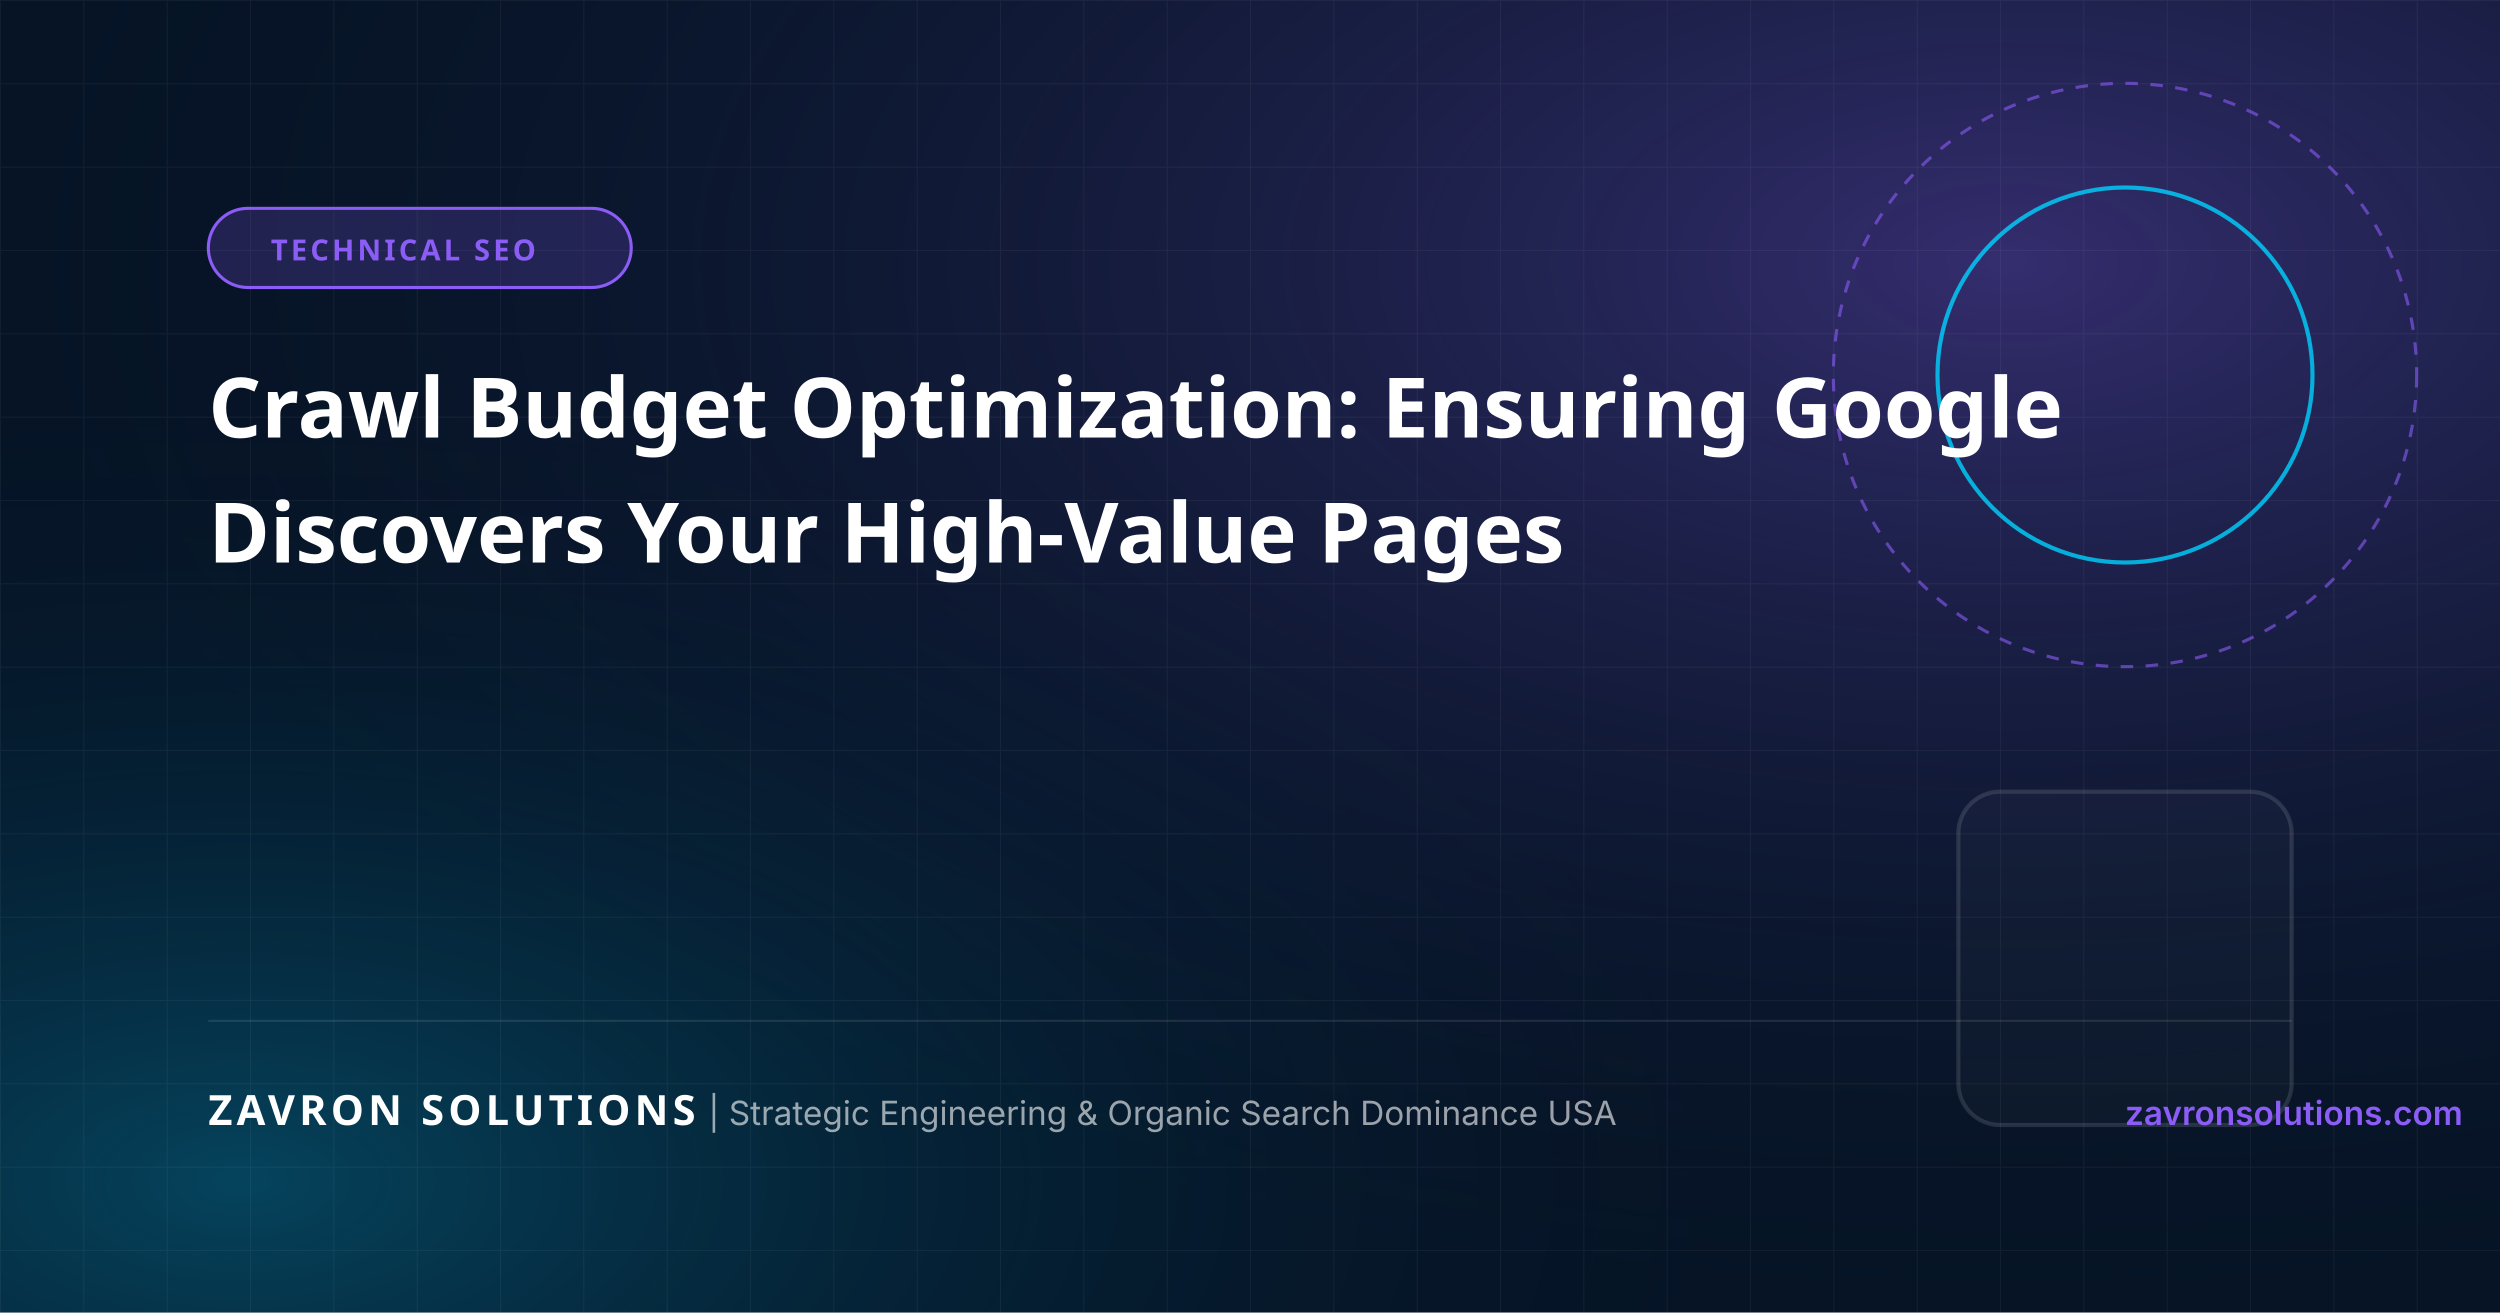
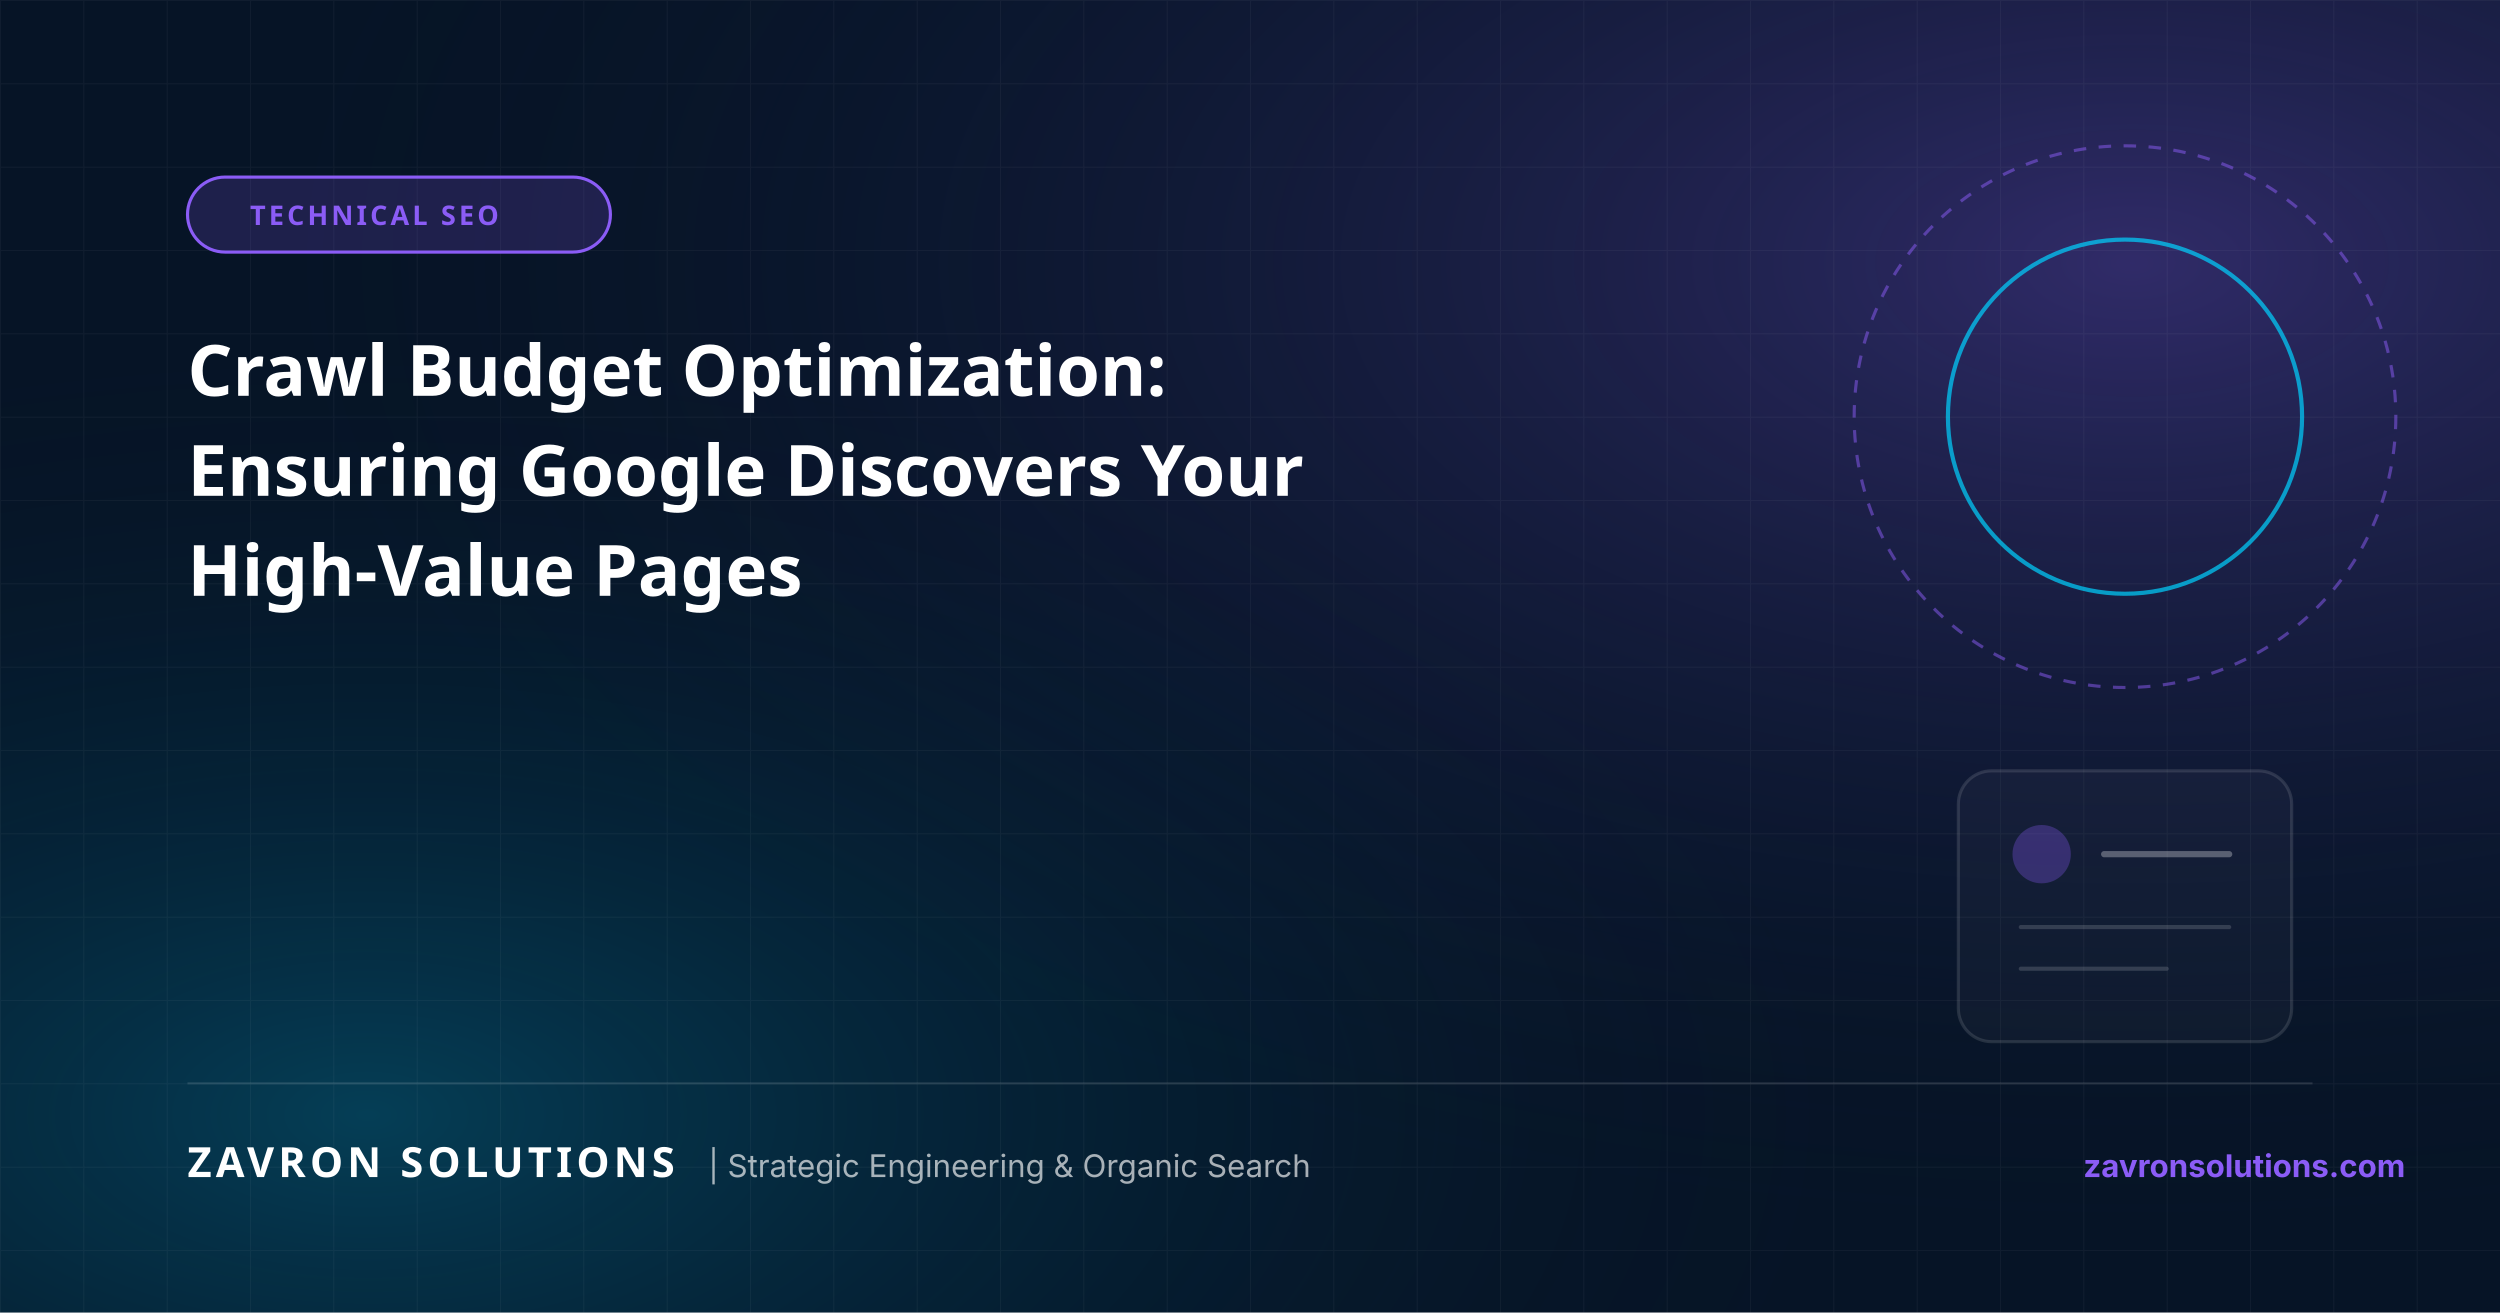
<svg xmlns="http://www.w3.org/2000/svg" width="1200" height="630" viewBox="0 0 1200 630" fill="none">
  <rect width="1200" height="630" fill="#061426" />
  <defs>
-     <radialGradient id="grad1" cx="0.8" cy="0.2" r="0.8">
-       <stop offset="0%" stop-color="#8b5cf6" stop-opacity="0.35" />
+     <radialGradient id="grad1" cx="0.85" cy="0.2" r="0.75">
+       <stop offset="0%" stop-color="#8b5cf6" stop-opacity="0.32" />
      <stop offset="100%" stop-color="#061426" stop-opacity="0" />
    </radialGradient>
-     <radialGradient id="grad2" cx="0.1" cy="0.9" r="0.6">
-       <stop offset="0%" stop-color="#00d2ff" stop-opacity="0.25" />
+     <radialGradient id="grad2" cx="0.15" cy="0.85" r="0.6">
+       <stop offset="0%" stop-color="#00d2ff" stop-opacity="0.22" />
      <stop offset="100%" stop-color="#061426" stop-opacity="0" />
    </radialGradient>
    <pattern id="grid" width="40" height="40" patternUnits="userSpaceOnUse">
-       <path d="M 40 0 L 0 0 0 40" fill="none" stroke="rgba(255,255,255,0.05)" stroke-width="1" />
+       <path d="M 40 0 L 0 0 0 40" fill="none" stroke="rgba(255,255,255,0.04)" stroke-width="1" />
    </pattern>
  </defs>
  <rect width="1200" height="630" fill="url(#grad1)" />
  <rect width="1200" height="630" fill="url(#grad2)" />
  <rect width="1200" height="630" fill="url(#grid)" />
-   <circle cx="1020" cy="180" r="140" stroke="#8b5cf6" stroke-width="1.5" stroke-dasharray="6 6" fill="none" opacity="0.6" />
-   <circle cx="1020" cy="180" r="90" stroke="#00d2ff" stroke-width="2" fill="none" opacity="0.8" />
-   <rect x="940" y="380" width="160" height="160" rx="20" stroke="rgba(255,255,255,0.12)" stroke-width="2" fill="rgba(255,255,255,0.02)" />
-   <rect x="100" y="100" width="203" height="38" rx="19" fill="#8b5cf6" fill-opacity="0.2" stroke="#8b5cf6" stroke-width="1.5" />
-   <text x="130" y="125" fill="#8b5cf6" font-family="Plus Jakarta Sans, sans-serif" font-size="14" font-weight="700" letter-spacing="1.5">TECHNICAL SEO</text>
-   <text x="100" y="210" fill="#FFFFFF" font-family="Plus Jakarta Sans, sans-serif" font-size="40" font-weight="800" line-height="1.2">Crawl Budget Optimization: Ensuring Google</text>
-   <text x="100" y="270" fill="#FFFFFF" font-family="Plus Jakarta Sans, sans-serif" font-size="40" font-weight="800">Discovers Your High-Value Pages</text>
-   <text x="100" y="330" fill="#FFFFFF" font-family="Plus Jakarta Sans, sans-serif" font-size="40" font-weight="800" />
-   <line x1="100" y1="490" x2="1100" y2="490" stroke="rgba(255,255,255,0.1)" stroke-width="1" />
-   <text x="100" y="540" fill="#FFFFFF" font-family="Plus Jakarta Sans, sans-serif" font-size="20" font-weight="800" letter-spacing="2">ZAVRON SOLUTIONS</text>
-   <text x="340" y="540" fill="rgba(255,255,255,0.6)" font-family="Inter, sans-serif" font-size="16">| Strategic Engineering &amp; Organic Search Dominance USA</text>
-   <text x="1020" y="540" fill="#8b5cf6" font-family="Inter, sans-serif" font-size="16" font-weight="600">zavronsolutions.com</text>
+   <circle cx="1020" cy="200" r="130" stroke="#8b5cf6" stroke-width="1.5" stroke-dasharray="6 6" fill="none" opacity="0.5" />
+   <circle cx="1020" cy="200" r="85" stroke="#00d2ff" stroke-width="2" fill="none" opacity="0.7" />
+   <rect x="940" y="370" width="160" height="130" rx="16" stroke="rgba(255,255,255,0.12)" stroke-width="1.5" fill="rgba(255,255,255,0.03)" />
+   <circle cx="980" cy="410" r="14" fill="#8b5cf6" fill-opacity="0.3" />
+   <line x1="1010" y1="410" x2="1070" y2="410" stroke="rgba(255,255,255,0.3)" stroke-width="3" stroke-linecap="round" />
+   <line x1="970" y1="445" x2="1070" y2="445" stroke="rgba(255,255,255,0.15)" stroke-width="2" stroke-linecap="round" />
+   <line x1="970" y1="465" x2="1040" y2="465" stroke="rgba(255,255,255,0.15)" stroke-width="2" stroke-linecap="round" />
+   <rect x="90" y="85" width="203" height="36" rx="18" fill="#8b5cf6" fill-opacity="0.18" stroke="#8b5cf6" stroke-width="1.5" />
+   <text x="120" y="108" fill="#8b5cf6" font-family="Plus Jakarta Sans, sans-serif" font-size="13" font-weight="700" letter-spacing="1.5">TECHNICAL SEO</text>
+   <text x="90" y="190" fill="#FFFFFF" font-family="Plus Jakarta Sans, sans-serif" font-size="34" font-weight="800">Crawl Budget Optimization:</text>
+   <text x="90" y="238" fill="#FFFFFF" font-family="Plus Jakarta Sans, sans-serif" font-size="34" font-weight="800">Ensuring Google Discovers Your</text>
+   <text x="90" y="286" fill="#FFFFFF" font-family="Plus Jakarta Sans, sans-serif" font-size="34" font-weight="800">High-Value Pages</text>
+   <line x1="90" y1="520" x2="1110" y2="520" stroke="rgba(255,255,255,0.12)" stroke-width="1" />
+   <text x="90" y="565" fill="#FFFFFF" font-family="Plus Jakarta Sans, sans-serif" font-size="20" font-weight="800" letter-spacing="2">ZAVRON SOLUTIONS</text>
+   <text x="340" y="565" fill="rgba(255,255,255,0.65)" font-family="Inter, sans-serif" font-size="15">| Strategic Engineering &amp; Organic Search</text>
+   <text x="1000" y="565" fill="#8b5cf6" font-family="Inter, sans-serif" font-size="15" font-weight="700">zavronsolutions.com</text>
</svg>
